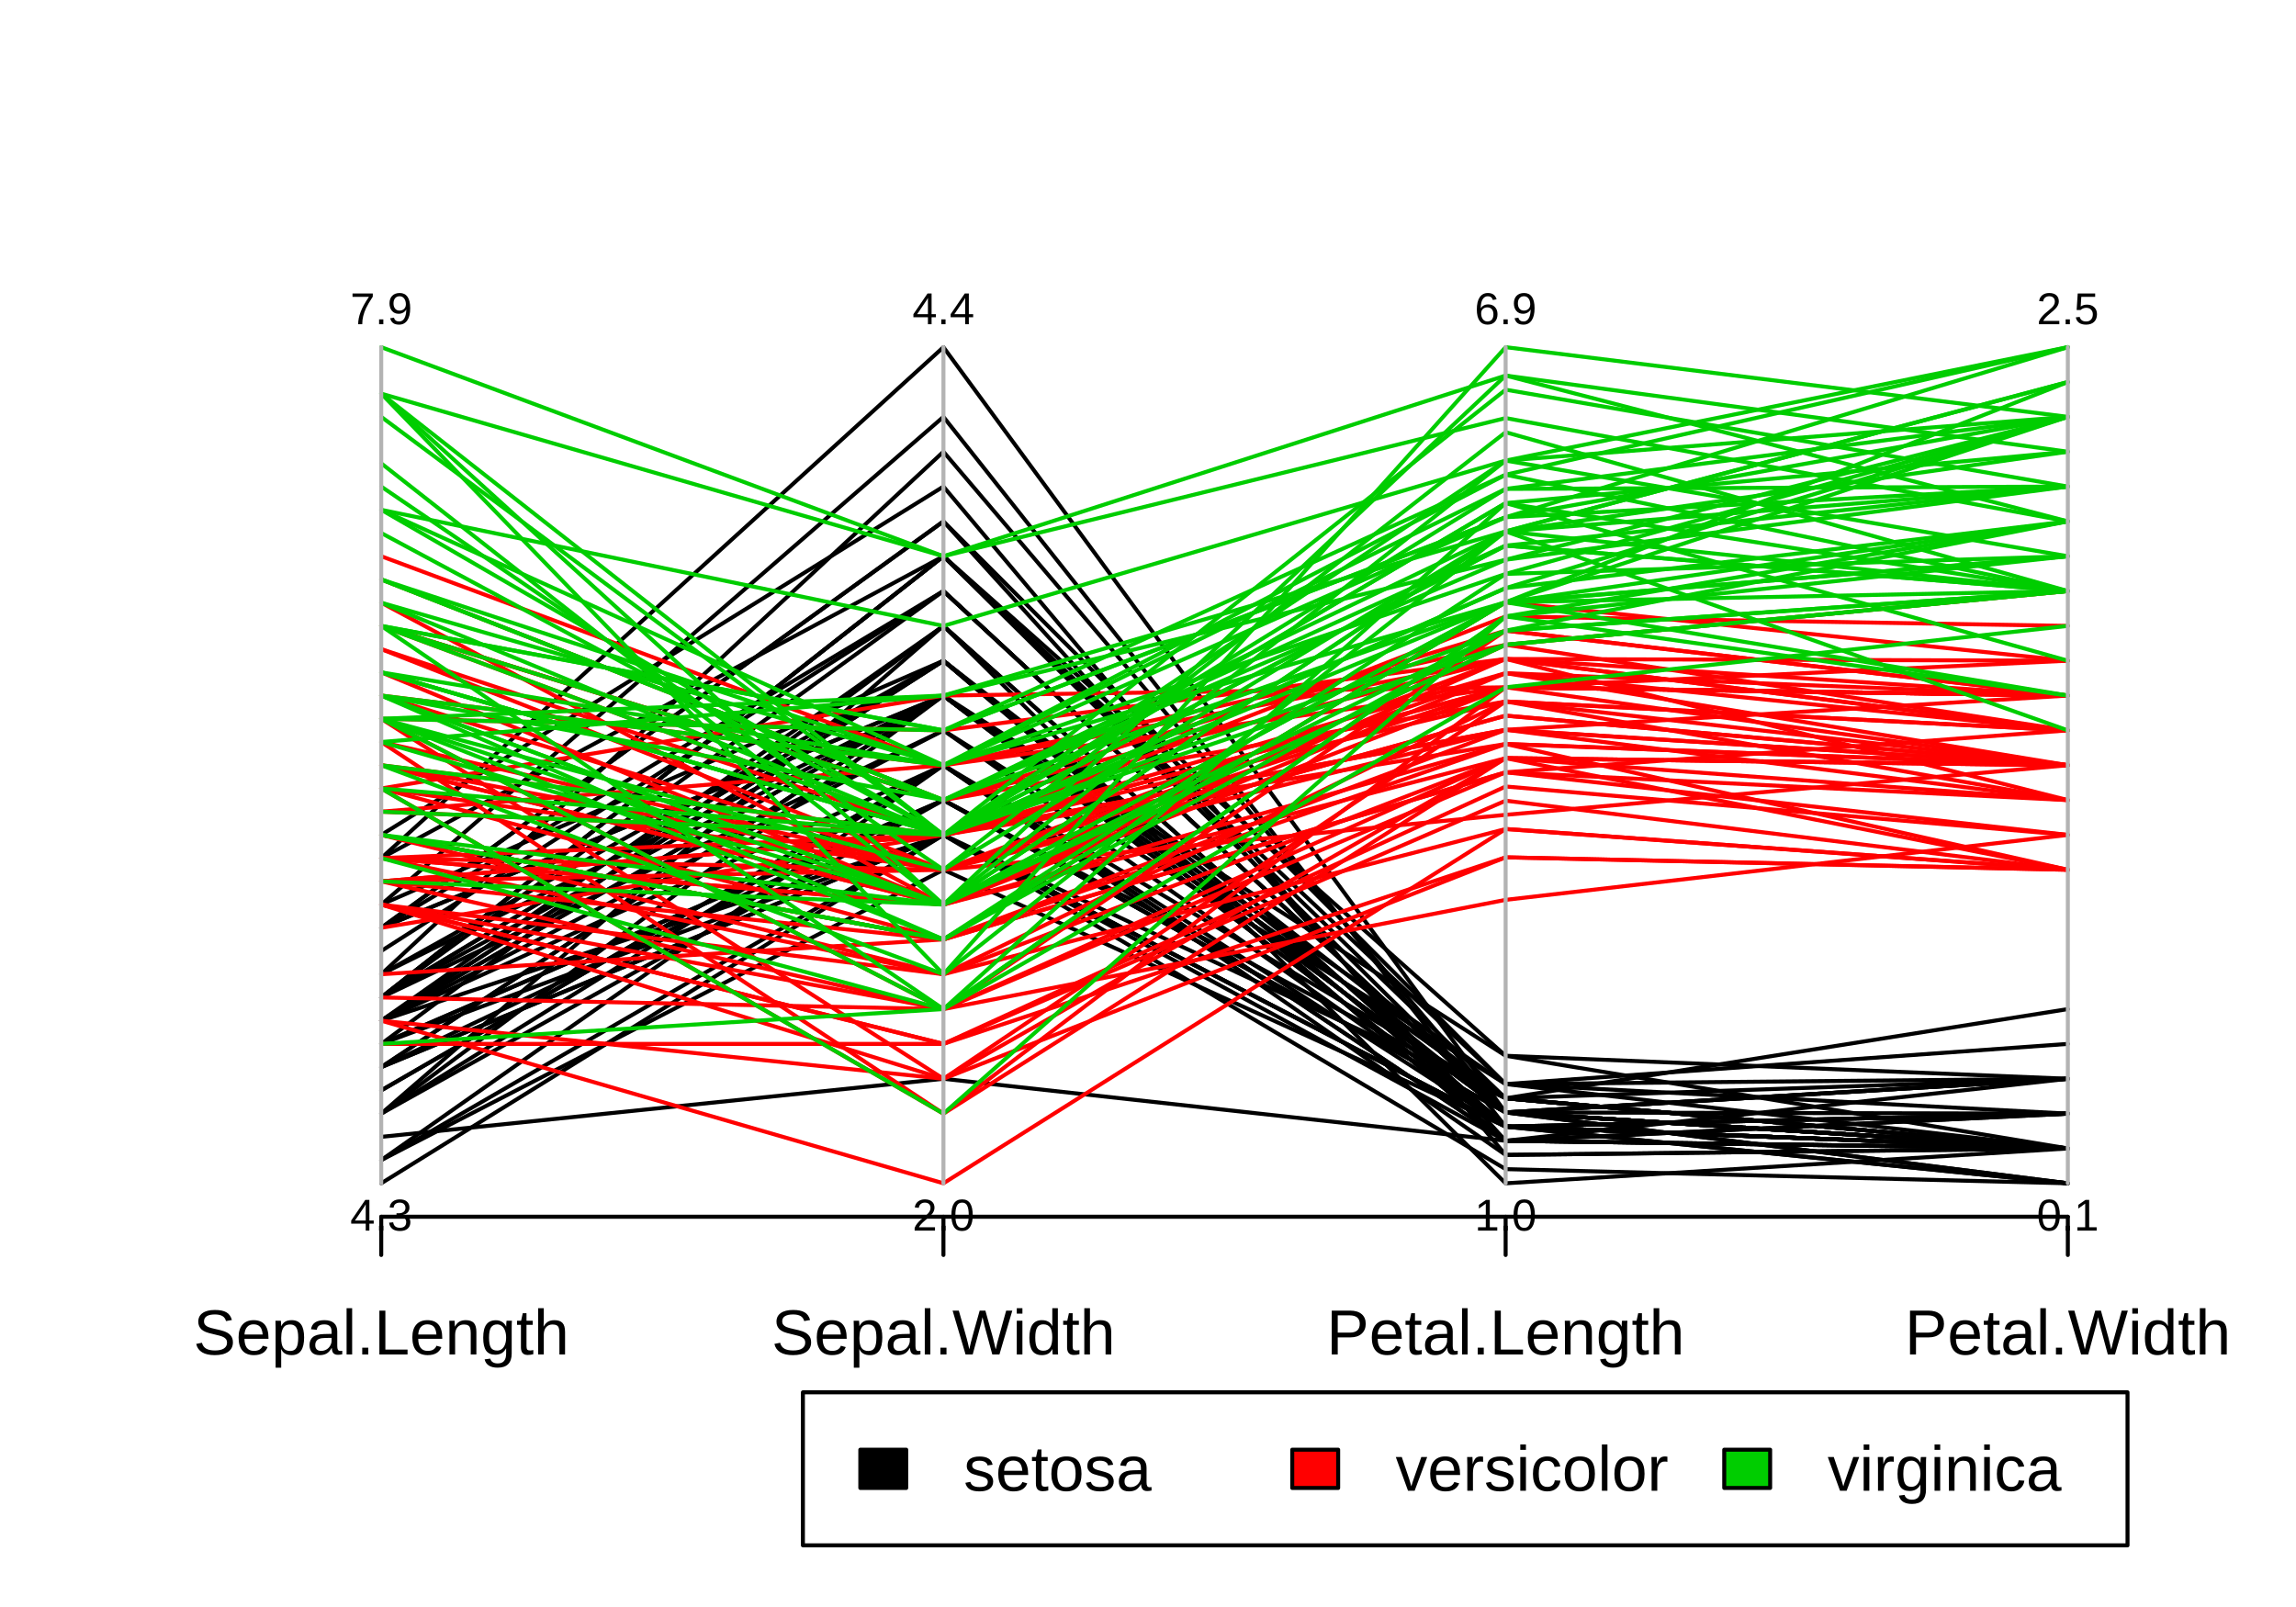
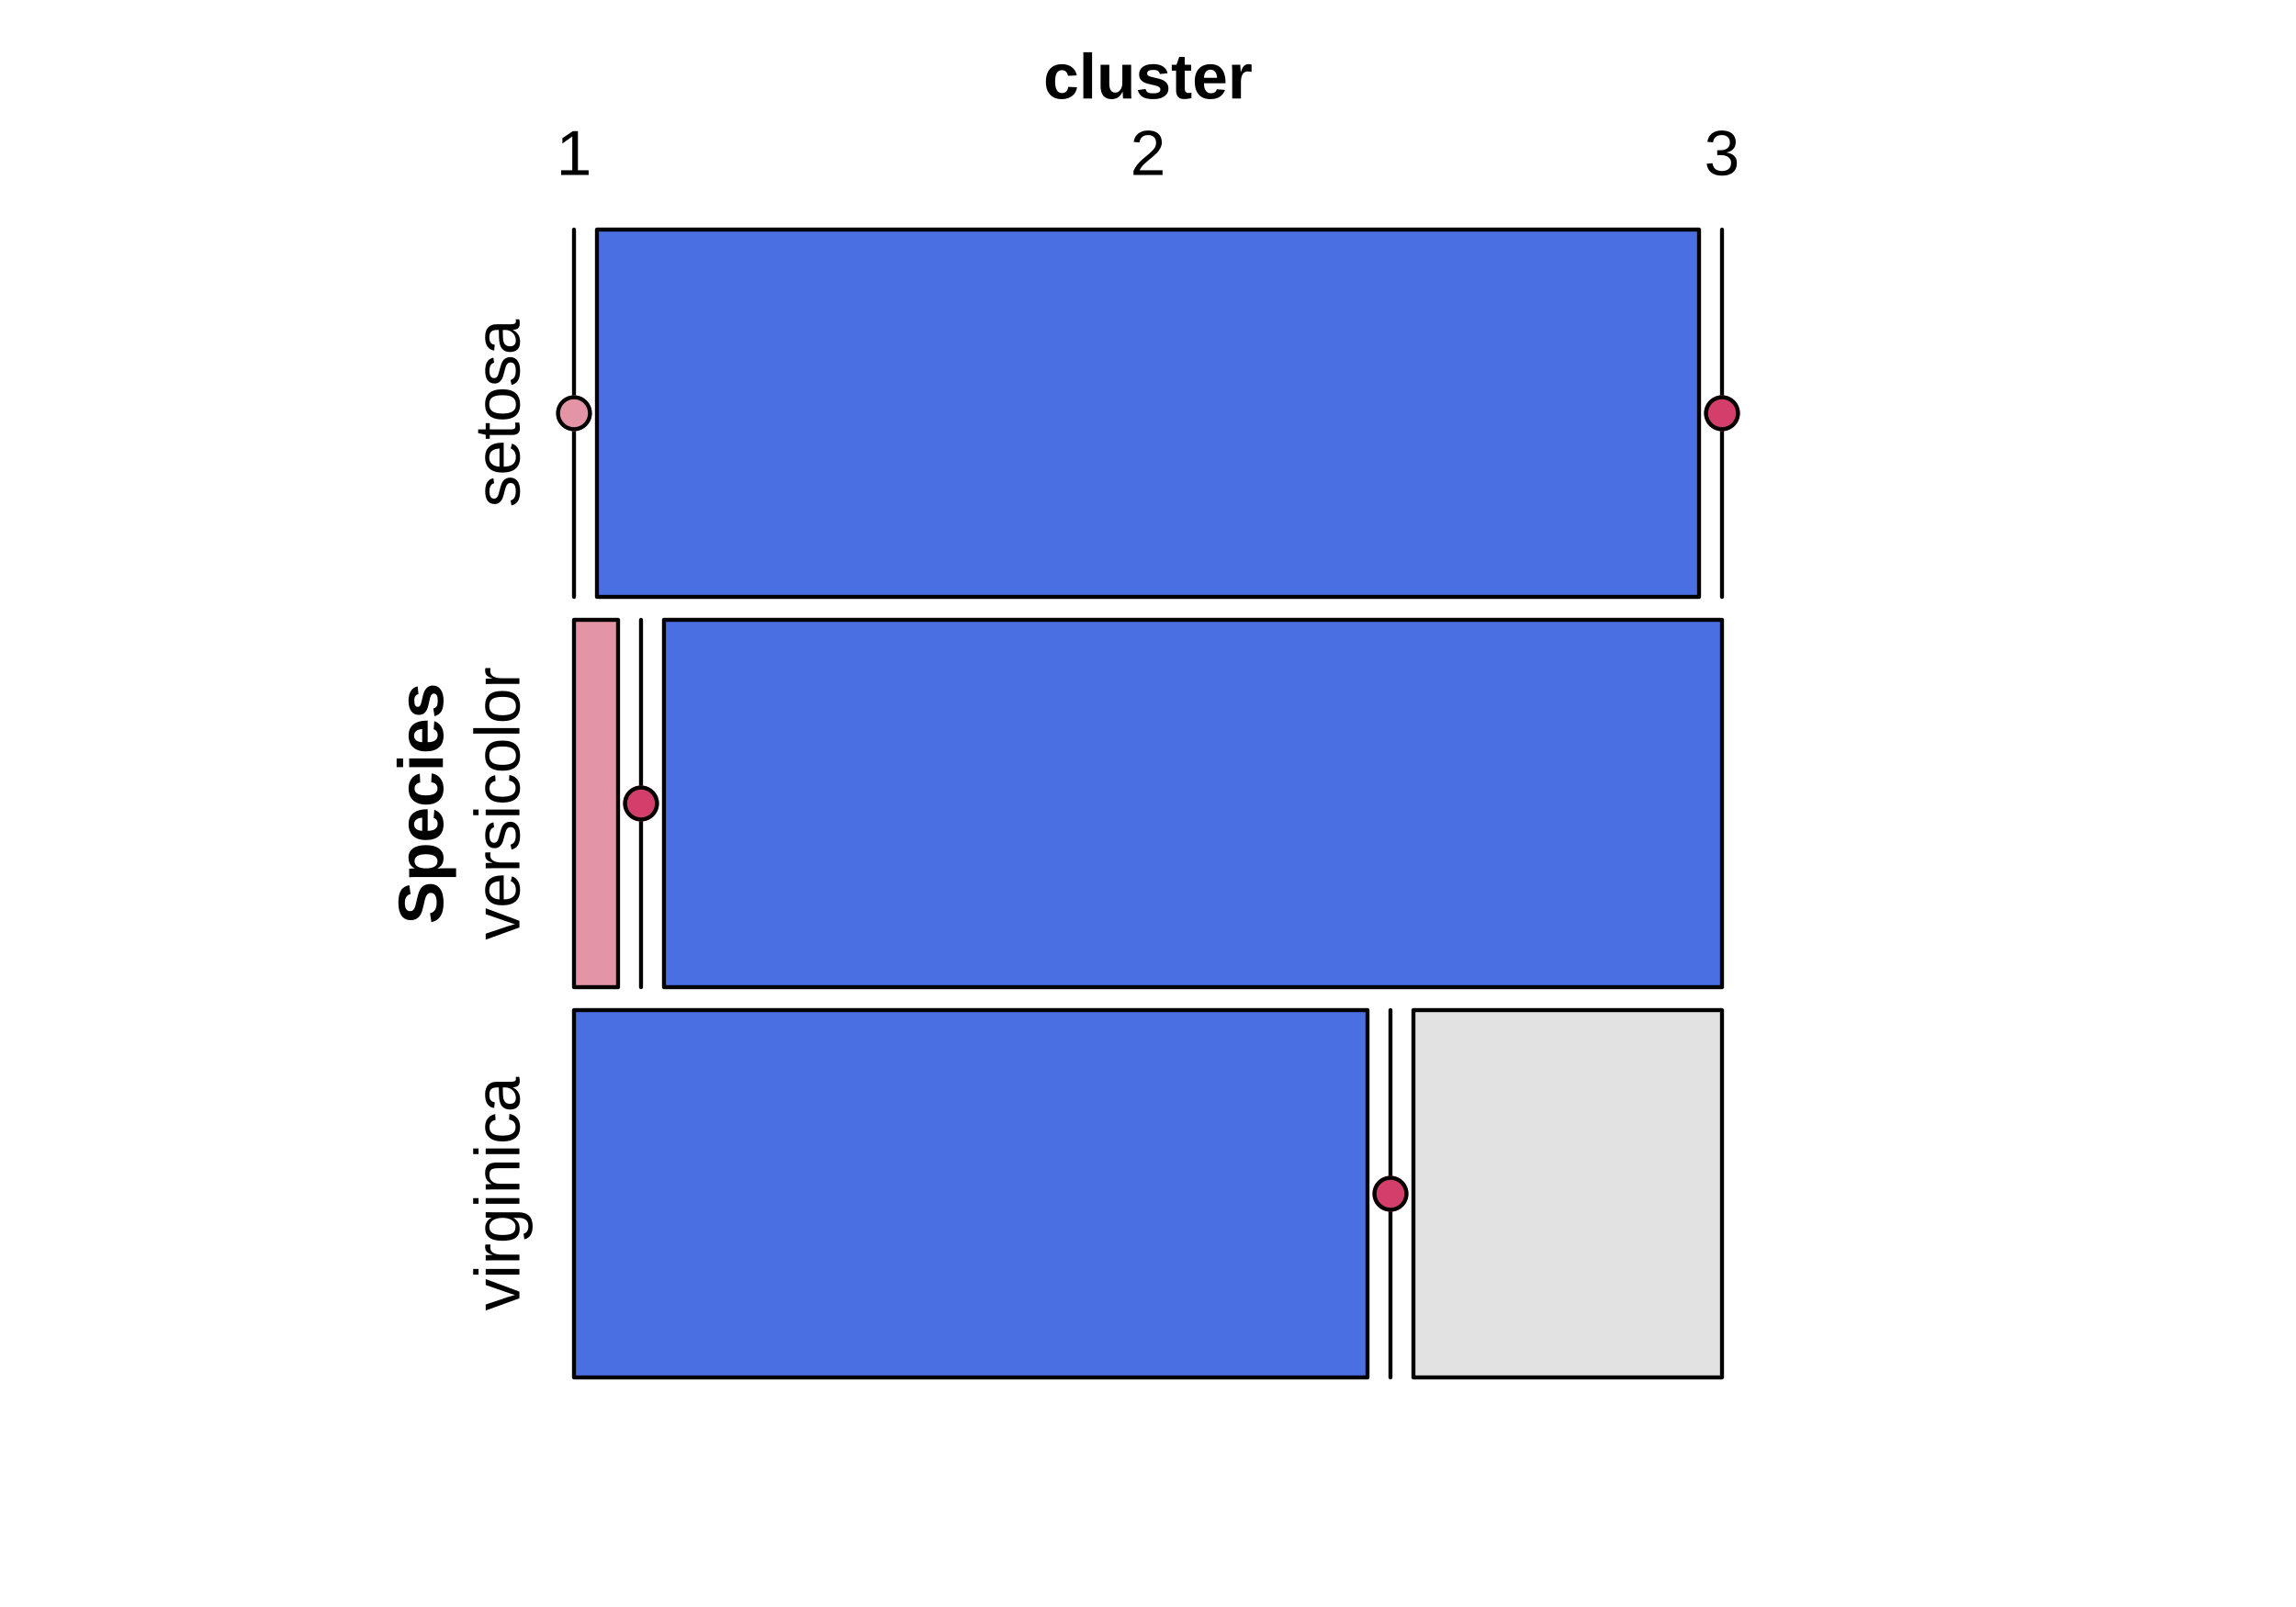
<svg xmlns="http://www.w3.org/2000/svg" viewBox="0 0 432.00 302.40">
  <defs>
    <style type="text/css">
    line, polyline, path, rect, circle {
      fill: none;
      stroke: #000000;
      stroke-linecap: round;
      stroke-linejoin: round;
      stroke-miterlimit: 10.00;
    }
  </style>
  </defs>
  <rect width="100%" height="100%" style="stroke: none; fill: #FFFFFF;" />
-   <defs>
-     <clipPath id="cpNTkuMDR8NDAxLjc2fDIyOC45Nnw1OS4wNA==">
-       <rect x="59.04" y="59.04" width="342.72" height="169.92" />
-     </clipPath>
-   </defs>
-   <polyline points="71.73,187.70 177.51,124.33 283.29,212.00 389.07,216.11 " style="stroke-width: 0.75;" clip-path="url(#cpNTkuMDR8NDAxLjc2fDIyOC45Nnw1OS4wNA==)" />
-   <defs>
-     <clipPath id="cpMHw0MzJ8MzAyLjR8MA==">
-       <rect x="0.00" y="0.00" width="432.00" height="302.40" />
-     </clipPath>
-   </defs>
-   <defs>
-     <clipPath id="cpNTkuMDR8NDAxLjc2fDIyOC45Nnw1OS4wNA==">
-       <rect x="59.04" y="59.04" width="342.72" height="169.92" />
-     </clipPath>
-   </defs>
-   <polyline points="71.73,196.44 177.51,157.11 283.29,212.00 389.07,216.11 " style="stroke-width: 0.75;" clip-path="url(#cpNTkuMDR8NDAxLjc2fDIyOC45Nnw1OS4wNA==)" />
-   <polyline points="71.73,205.19 177.51,144.00 283.29,214.67 389.07,216.11 " style="stroke-width: 0.75;" clip-path="url(#cpNTkuMDR8NDAxLjc2fDIyOC45Nnw1OS4wNA==)" />
-   <polyline points="71.73,209.56 177.51,150.56 283.29,209.33 389.07,216.11 " style="stroke-width: 0.75;" clip-path="url(#cpNTkuMDR8NDAxLjc2fDIyOC45Nnw1OS4wNA==)" />
-   <polyline points="71.73,192.07 177.51,117.78 283.29,212.00 389.07,216.11 " style="stroke-width: 0.75;" clip-path="url(#cpNTkuMDR8NDAxLjc2fDIyOC45Nnw1OS4wNA==)" />
-   <polyline points="71.73,174.59 177.51,98.11 283.29,204.00 389.07,203.00 " style="stroke-width: 0.75;" clip-path="url(#cpNTkuMDR8NDAxLjc2fDIyOC45Nnw1OS4wNA==)" />
-   <polyline points="71.73,209.56 177.51,130.89 283.29,212.00 389.07,209.56 " style="stroke-width: 0.75;" clip-path="url(#cpNTkuMDR8NDAxLjc2fDIyOC45Nnw1OS4wNA==)" />
-   <polyline points="71.73,192.07 177.51,130.89 283.29,209.33 389.07,216.11 " style="stroke-width: 0.75;" clip-path="url(#cpNTkuMDR8NDAxLjc2fDIyOC45Nnw1OS4wNA==)" />
-   <polyline points="71.73,218.30 177.51,163.67 283.29,212.00 389.07,216.11 " style="stroke-width: 0.75;" clip-path="url(#cpNTkuMDR8NDAxLjc2fDIyOC45Nnw1OS4wNA==)" />
-   <polyline points="71.73,196.44 177.51,150.56 283.29,209.33 389.07,222.67 " style="stroke-width: 0.75;" clip-path="url(#cpNTkuMDR8NDAxLjc2fDIyOC45Nnw1OS4wNA==)" />
-   <polyline points="71.73,174.59 177.51,111.22 283.29,209.33 389.07,216.11 " style="stroke-width: 0.75;" clip-path="url(#cpNTkuMDR8NDAxLjc2fDIyOC45Nnw1OS4wNA==)" />
-   <polyline points="71.73,200.81 177.51,130.89 283.29,206.67 389.07,216.11 " style="stroke-width: 0.75;" clip-path="url(#cpNTkuMDR8NDAxLjc2fDIyOC45Nnw1OS4wNA==)" />
-   <polyline points="71.73,200.81 177.51,157.11 283.29,212.00 389.07,222.67 " style="stroke-width: 0.75;" clip-path="url(#cpNTkuMDR8NDAxLjc2fDIyOC45Nnw1OS4wNA==)" />
-   <polyline points="71.73,222.67 177.51,157.11 283.29,220.00 389.07,222.67 " style="stroke-width: 0.75;" clip-path="url(#cpNTkuMDR8NDAxLjc2fDIyOC45Nnw1OS4wNA==)" />
-   <polyline points="71.73,157.11 177.51,91.56 283.29,217.33 389.07,216.11 " style="stroke-width: 0.75;" clip-path="url(#cpNTkuMDR8NDAxLjc2fDIyOC45Nnw1OS4wNA==)" />
-   <polyline points="71.73,161.48 177.51,65.33 283.29,209.33 389.07,203.00 " style="stroke-width: 0.75;" clip-path="url(#cpNTkuMDR8NDAxLjc2fDIyOC45Nnw1OS4wNA==)" />
-   <polyline points="71.73,174.59 177.51,98.11 283.29,214.67 389.07,203.00 " style="stroke-width: 0.75;" clip-path="url(#cpNTkuMDR8NDAxLjc2fDIyOC45Nnw1OS4wNA==)" />
-   <polyline points="71.73,187.70 177.51,124.33 283.29,212.00 389.07,209.56 " style="stroke-width: 0.75;" clip-path="url(#cpNTkuMDR8NDAxLjc2fDIyOC45Nnw1OS4wNA==)" />
-   <polyline points="71.73,161.48 177.51,104.67 283.29,204.00 389.07,209.56 " style="stroke-width: 0.75;" clip-path="url(#cpNTkuMDR8NDAxLjc2fDIyOC45Nnw1OS4wNA==)" />
-   <polyline points="71.73,187.70 177.51,104.67 283.29,209.33 389.07,209.56 " style="stroke-width: 0.75;" clip-path="url(#cpNTkuMDR8NDAxLjc2fDIyOC45Nnw1OS4wNA==)" />
-   <polyline points="71.73,174.59 177.51,130.89 283.29,204.00 389.07,216.11 " style="stroke-width: 0.75;" clip-path="url(#cpNTkuMDR8NDAxLjc2fDIyOC45Nnw1OS4wNA==)" />
-   <polyline points="71.73,187.70 177.51,111.22 283.29,209.33 389.07,203.00 " style="stroke-width: 0.75;" clip-path="url(#cpNTkuMDR8NDAxLjc2fDIyOC45Nnw1OS4wNA==)" />
-   <polyline points="71.73,209.56 177.51,117.78 283.29,222.67 389.07,216.11 " style="stroke-width: 0.75;" clip-path="url(#cpNTkuMDR8NDAxLjc2fDIyOC45Nnw1OS4wNA==)" />
-   <polyline points="71.73,187.70 177.51,137.44 283.29,204.00 389.07,196.44 " style="stroke-width: 0.75;" clip-path="url(#cpNTkuMDR8NDAxLjc2fDIyOC45Nnw1OS4wNA==)" />
-   <polyline points="71.73,200.81 177.51,130.89 283.29,198.67 389.07,216.11 " style="stroke-width: 0.75;" clip-path="url(#cpNTkuMDR8NDAxLjc2fDIyOC45Nnw1OS4wNA==)" />
-   <polyline points="71.73,192.07 177.51,157.11 283.29,206.67 389.07,216.11 " style="stroke-width: 0.75;" clip-path="url(#cpNTkuMDR8NDAxLjc2fDIyOC45Nnw1OS4wNA==)" />
-   <polyline points="71.73,192.07 177.51,130.89 283.29,206.67 389.07,203.00 " style="stroke-width: 0.75;" clip-path="url(#cpNTkuMDR8NDAxLjc2fDIyOC45Nnw1OS4wNA==)" />
-   <polyline points="71.73,183.33 177.51,124.33 283.29,209.33 389.07,216.11 " style="stroke-width: 0.75;" clip-path="url(#cpNTkuMDR8NDAxLjc2fDIyOC45Nnw1OS4wNA==)" />
-   <polyline points="71.73,183.33 177.51,130.89 283.29,212.00 389.07,216.11 " style="stroke-width: 0.75;" clip-path="url(#cpNTkuMDR8NDAxLjc2fDIyOC45Nnw1OS4wNA==)" />
-   <polyline points="71.73,205.19 177.51,144.00 283.29,206.67 389.07,216.11 " style="stroke-width: 0.75;" clip-path="url(#cpNTkuMDR8NDAxLjc2fDIyOC45Nnw1OS4wNA==)" />
-   <polyline points="71.73,200.81 177.51,150.56 283.29,206.67 389.07,216.11 " style="stroke-width: 0.75;" clip-path="url(#cpNTkuMDR8NDAxLjc2fDIyOC45Nnw1OS4wNA==)" />
-   <polyline points="71.73,174.59 177.51,130.89 283.29,209.33 389.07,203.00 " style="stroke-width: 0.75;" clip-path="url(#cpNTkuMDR8NDAxLjc2fDIyOC45Nnw1OS4wNA==)" />
-   <polyline points="71.73,183.33 177.51,85.00 283.29,209.33 389.07,222.67 " style="stroke-width: 0.75;" clip-path="url(#cpNTkuMDR8NDAxLjc2fDIyOC45Nnw1OS4wNA==)" />
-   <polyline points="71.73,170.22 177.51,78.44 283.29,212.00 389.07,216.11 " style="stroke-width: 0.75;" clip-path="url(#cpNTkuMDR8NDAxLjc2fDIyOC45Nnw1OS4wNA==)" />
-   <polyline points="71.73,196.44 177.51,150.56 283.29,209.33 389.07,216.11 " style="stroke-width: 0.75;" clip-path="url(#cpNTkuMDR8NDAxLjc2fDIyOC45Nnw1OS4wNA==)" />
-   <polyline points="71.73,192.07 177.51,144.00 283.29,217.33 389.07,216.11 " style="stroke-width: 0.75;" clip-path="url(#cpNTkuMDR8NDAxLjc2fDIyOC45Nnw1OS4wNA==)" />
-   <polyline points="71.73,170.22 177.51,124.33 283.29,214.67 389.07,216.11 " style="stroke-width: 0.75;" clip-path="url(#cpNTkuMDR8NDAxLjc2fDIyOC45Nnw1OS4wNA==)" />
-   <polyline points="71.73,196.44 177.51,117.78 283.29,212.00 389.07,222.67 " style="stroke-width: 0.75;" clip-path="url(#cpNTkuMDR8NDAxLjc2fDIyOC45Nnw1OS4wNA==)" />
-   <polyline points="71.73,218.30 177.51,157.11 283.29,214.67 389.07,216.11 " style="stroke-width: 0.75;" clip-path="url(#cpNTkuMDR8NDAxLjc2fDIyOC45Nnw1OS4wNA==)" />
-   <polyline points="71.73,187.70 177.51,130.89 283.29,209.33 389.07,216.11 " style="stroke-width: 0.75;" clip-path="url(#cpNTkuMDR8NDAxLjc2fDIyOC45Nnw1OS4wNA==)" />
-   <polyline points="71.73,192.07 177.51,124.33 283.29,214.67 389.07,209.56 " style="stroke-width: 0.75;" clip-path="url(#cpNTkuMDR8NDAxLjc2fDIyOC45Nnw1OS4wNA==)" />
-   <polyline points="71.73,213.93 177.51,203.00 283.29,214.67 389.07,209.56 " style="stroke-width: 0.75;" clip-path="url(#cpNTkuMDR8NDAxLjc2fDIyOC45Nnw1OS4wNA==)" />
-   <polyline points="71.73,218.30 177.51,144.00 283.29,214.67 389.07,216.11 " style="stroke-width: 0.75;" clip-path="url(#cpNTkuMDR8NDAxLjc2fDIyOC45Nnw1OS4wNA==)" />
-   <polyline points="71.73,192.07 177.51,124.33 283.29,206.67 389.07,189.89 " style="stroke-width: 0.75;" clip-path="url(#cpNTkuMDR8NDAxLjc2fDIyOC45Nnw1OS4wNA==)" />
-   <polyline points="71.73,187.70 177.51,104.67 283.29,198.67 389.07,203.00 " style="stroke-width: 0.75;" clip-path="url(#cpNTkuMDR8NDAxLjc2fDIyOC45Nnw1OS4wNA==)" />
-   <polyline points="71.73,200.81 177.51,157.11 283.29,212.00 389.07,209.56 " style="stroke-width: 0.75;" clip-path="url(#cpNTkuMDR8NDAxLjc2fDIyOC45Nnw1OS4wNA==)" />
-   <polyline points="71.73,187.70 177.51,104.67 283.29,206.67 389.07,216.11 " style="stroke-width: 0.75;" clip-path="url(#cpNTkuMDR8NDAxLjc2fDIyOC45Nnw1OS4wNA==)" />
-   <polyline points="71.73,209.56 177.51,144.00 283.29,212.00 389.07,216.11 " style="stroke-width: 0.75;" clip-path="url(#cpNTkuMDR8NDAxLjc2fDIyOC45Nnw1OS4wNA==)" />
-   <polyline points="71.73,178.96 177.51,111.22 283.29,209.33 389.07,216.11 " style="stroke-width: 0.75;" clip-path="url(#cpNTkuMDR8NDAxLjc2fDIyOC45Nnw1OS4wNA==)" />
-   <polyline points="71.73,192.07 177.51,137.44 283.29,212.00 389.07,216.11 " style="stroke-width: 0.75;" clip-path="url(#cpNTkuMDR8NDAxLjc2fDIyOC45Nnw1OS4wNA==)" />
-   <polyline points="71.73,104.67 177.51,144.00 283.29,124.00 389.07,137.44 " style="stroke-width: 0.75; stroke: #FF0000;" clip-path="url(#cpNTkuMDR8NDAxLjc2fDIyOC45Nnw1OS4wNA==)" />
-   <polyline points="71.73,130.89 177.51,144.00 283.29,129.33 389.07,130.89 " style="stroke-width: 0.75; stroke: #FF0000;" clip-path="url(#cpNTkuMDR8NDAxLjc2fDIyOC45Nnw1OS4wNA==)" />
-   <polyline points="71.73,109.04 177.51,150.56 283.29,118.67 389.07,130.89 " style="stroke-width: 0.75; stroke: #FF0000;" clip-path="url(#cpNTkuMDR8NDAxLjc2fDIyOC45Nnw1OS4wNA==)" />
-   <polyline points="71.73,170.22 177.51,203.00 283.29,142.67 389.07,144.00 " style="stroke-width: 0.75; stroke: #FF0000;" clip-path="url(#cpNTkuMDR8NDAxLjc2fDIyOC45Nnw1OS4wNA==)" />
-   <polyline points="71.73,126.52 177.51,170.22 283.29,126.67 389.07,130.89 " style="stroke-width: 0.75; stroke: #FF0000;" clip-path="url(#cpNTkuMDR8NDAxLjc2fDIyOC45Nnw1OS4wNA==)" />
-   <polyline points="71.73,161.48 177.51,170.22 283.29,129.33 389.07,144.00 " style="stroke-width: 0.75; stroke: #FF0000;" clip-path="url(#cpNTkuMDR8NDAxLjc2fDIyOC45Nnw1OS4wNA==)" />
-   <polyline points="71.73,135.26 177.51,137.44 283.29,124.00 389.07,124.33 " style="stroke-width: 0.75; stroke: #FF0000;" clip-path="url(#cpNTkuMDR8NDAxLjc2fDIyOC45Nnw1OS4wNA==)" />
-   <polyline points="71.73,196.44 177.51,196.44 283.29,161.33 389.07,163.67 " style="stroke-width: 0.75; stroke: #FF0000;" clip-path="url(#cpNTkuMDR8NDAxLjc2fDIyOC45Nnw1OS4wNA==)" />
-   <polyline points="71.73,122.15 177.51,163.67 283.29,126.67 389.07,144.00 " style="stroke-width: 0.75; stroke: #FF0000;" clip-path="url(#cpNTkuMDR8NDAxLjc2fDIyOC45Nnw1OS4wNA==)" />
-   <polyline points="71.73,183.33 177.51,176.78 283.29,145.33 389.07,137.44 " style="stroke-width: 0.75; stroke: #FF0000;" clip-path="url(#cpNTkuMDR8NDAxLjc2fDIyOC45Nnw1OS4wNA==)" />
-   <polyline points="71.73,192.07 177.51,222.67 283.29,156.00 389.07,163.67 " style="stroke-width: 0.75; stroke: #FF0000;" clip-path="url(#cpNTkuMDR8NDAxLjc2fDIyOC45Nnw1OS4wNA==)" />
-   <polyline points="71.73,152.74 177.51,157.11 283.29,137.33 389.07,130.89 " style="stroke-width: 0.75; stroke: #FF0000;" clip-path="url(#cpNTkuMDR8NDAxLjc2fDIyOC45Nnw1OS4wNA==)" />
-   <polyline points="71.73,148.37 177.51,209.56 283.29,142.67 389.07,163.67 " style="stroke-width: 0.75; stroke: #FF0000;" clip-path="url(#cpNTkuMDR8NDAxLjc2fDIyOC45Nnw1OS4wNA==)" />
-   <polyline points="71.73,144.00 177.51,163.67 283.29,124.00 389.07,137.44 " style="stroke-width: 0.75; stroke: #FF0000;" clip-path="url(#cpNTkuMDR8NDAxLjc2fDIyOC45Nnw1OS4wNA==)" />
-   <polyline points="71.73,165.85 177.51,163.67 283.29,153.33 389.07,144.00 " style="stroke-width: 0.75; stroke: #FF0000;" clip-path="url(#cpNTkuMDR8NDAxLjc2fDIyOC45Nnw1OS4wNA==)" />
-   <polyline points="71.73,117.78 177.51,150.56 283.29,132.00 389.07,137.44 " style="stroke-width: 0.75; stroke: #FF0000;" clip-path="url(#cpNTkuMDR8NDAxLjc2fDIyOC45Nnw1OS4wNA==)" />
-   <polyline points="71.73,165.85 177.51,157.11 283.29,129.33 389.07,130.89 " style="stroke-width: 0.75; stroke: #FF0000;" clip-path="url(#cpNTkuMDR8NDAxLjc2fDIyOC45Nnw1OS4wNA==)" />
-   <polyline points="71.73,157.11 177.51,176.78 283.29,140.00 389.07,163.67 " style="stroke-width: 0.75; stroke: #FF0000;" clip-path="url(#cpNTkuMDR8NDAxLjc2fDIyOC45Nnw1OS4wNA==)" />
-   <polyline points="71.73,139.63 177.51,209.56 283.29,129.33 389.07,130.89 " style="stroke-width: 0.75; stroke: #FF0000;" clip-path="url(#cpNTkuMDR8NDAxLjc2fDIyOC45Nnw1OS4wNA==)" />
-   <polyline points="71.73,165.85 177.51,189.89 283.29,145.33 389.07,157.11 " style="stroke-width: 0.75; stroke: #FF0000;" clip-path="url(#cpNTkuMDR8NDAxLjc2fDIyOC45Nnw1OS4wNA==)" />
-   <polyline points="71.73,152.74 177.51,144.00 283.29,121.33 389.07,111.22 " style="stroke-width: 0.75; stroke: #FF0000;" clip-path="url(#cpNTkuMDR8NDAxLjc2fDIyOC45Nnw1OS4wNA==)" />
-   <polyline points="71.73,144.00 177.51,170.22 283.29,142.67 389.07,144.00 " style="stroke-width: 0.75; stroke: #FF0000;" clip-path="url(#cpNTkuMDR8NDAxLjc2fDIyOC45Nnw1OS4wNA==)" />
-   <polyline points="71.73,135.26 177.51,189.89 283.29,118.67 389.07,130.89 " style="stroke-width: 0.75; stroke: #FF0000;" clip-path="url(#cpNTkuMDR8NDAxLjc2fDIyOC45Nnw1OS4wNA==)" />
-   <polyline points="71.73,144.00 177.51,170.22 283.29,124.00 389.07,150.56 " style="stroke-width: 0.75; stroke: #FF0000;" clip-path="url(#cpNTkuMDR8NDAxLjc2fDIyOC45Nnw1OS4wNA==)" />
-   <polyline points="71.73,130.89 177.51,163.67 283.29,134.67 389.07,144.00 " style="stroke-width: 0.75; stroke: #FF0000;" clip-path="url(#cpNTkuMDR8NDAxLjc2fDIyOC45Nnw1OS4wNA==)" />
-   <polyline points="71.73,122.15 177.51,157.11 283.29,132.00 389.07,137.44 " style="stroke-width: 0.75; stroke: #FF0000;" clip-path="url(#cpNTkuMDR8NDAxLjc2fDIyOC45Nnw1OS4wNA==)" />
-   <polyline points="71.73,113.41 177.51,170.22 283.29,121.33 389.07,137.44 " style="stroke-width: 0.75; stroke: #FF0000;" clip-path="url(#cpNTkuMDR8NDAxLjc2fDIyOC45Nnw1OS4wNA==)" />
-   <polyline points="71.73,117.78 177.51,157.11 283.29,116.00 389.07,117.78 " style="stroke-width: 0.75; stroke: #FF0000;" clip-path="url(#cpNTkuMDR8NDAxLjc2fDIyOC45Nnw1OS4wNA==)" />
-   <polyline points="71.73,148.37 177.51,163.67 283.29,129.33 389.07,130.89 " style="stroke-width: 0.75; stroke: #FF0000;" clip-path="url(#cpNTkuMDR8NDAxLjc2fDIyOC45Nnw1OS4wNA==)" />
-   <polyline points="71.73,161.48 177.51,183.33 283.29,156.00 389.07,163.67 " style="stroke-width: 0.75; stroke: #FF0000;" clip-path="url(#cpNTkuMDR8NDAxLjc2fDIyOC45Nnw1OS4wNA==)" />
-   <polyline points="71.73,170.22 177.51,196.44 283.29,148.00 389.07,157.11 " style="stroke-width: 0.75; stroke: #FF0000;" clip-path="url(#cpNTkuMDR8NDAxLjc2fDIyOC45Nnw1OS4wNA==)" />
-   <polyline points="71.73,170.22 177.51,196.44 283.29,150.67 389.07,163.67 " style="stroke-width: 0.75; stroke: #FF0000;" clip-path="url(#cpNTkuMDR8NDAxLjc2fDIyOC45Nnw1OS4wNA==)" />
-   <polyline points="71.73,157.11 177.51,176.78 283.29,145.33 389.07,150.56 " style="stroke-width: 0.75; stroke: #FF0000;" clip-path="url(#cpNTkuMDR8NDAxLjc2fDIyOC45Nnw1OS4wNA==)" />
-   <polyline points="71.73,148.37 177.51,176.78 283.29,113.33 389.07,124.33 " style="stroke-width: 0.75; stroke: #FF0000;" clip-path="url(#cpNTkuMDR8NDAxLjc2fDIyOC45Nnw1OS4wNA==)" />
-   <polyline points="71.73,174.59 177.51,157.11 283.29,129.33 389.07,130.89 " style="stroke-width: 0.75; stroke: #FF0000;" clip-path="url(#cpNTkuMDR8NDAxLjc2fDIyOC45Nnw1OS4wNA==)" />
-   <polyline points="71.73,148.37 177.51,130.89 283.29,129.33 389.07,124.33 " style="stroke-width: 0.75; stroke: #FF0000;" clip-path="url(#cpNTkuMDR8NDAxLjc2fDIyOC45Nnw1OS4wNA==)" />
-   <polyline points="71.73,117.78 177.51,150.56 283.29,124.00 389.07,130.89 " style="stroke-width: 0.75; stroke: #FF0000;" clip-path="url(#cpNTkuMDR8NDAxLjc2fDIyOC45Nnw1OS4wNA==)" />
-   <polyline points="71.73,135.26 177.51,203.00 283.29,132.00 389.07,144.00 " style="stroke-width: 0.75; stroke: #FF0000;" clip-path="url(#cpNTkuMDR8NDAxLjc2fDIyOC45Nnw1OS4wNA==)" />
-   <polyline points="71.73,165.85 177.51,157.11 283.29,140.00 389.07,144.00 " style="stroke-width: 0.75; stroke: #FF0000;" clip-path="url(#cpNTkuMDR8NDAxLjc2fDIyOC45Nnw1OS4wNA==)" />
-   <polyline points="71.73,170.22 177.51,189.89 283.29,142.67 389.07,144.00 " style="stroke-width: 0.75; stroke: #FF0000;" clip-path="url(#cpNTkuMDR8NDAxLjc2fDIyOC45Nnw1OS4wNA==)" />
-   <polyline points="71.73,170.22 177.51,183.33 283.29,132.00 389.07,150.56 " style="stroke-width: 0.75; stroke: #FF0000;" clip-path="url(#cpNTkuMDR8NDAxLjc2fDIyOC45Nnw1OS4wNA==)" />
-   <polyline points="71.73,144.00 177.51,157.11 283.29,126.67 389.07,137.44 " style="stroke-width: 0.75; stroke: #FF0000;" clip-path="url(#cpNTkuMDR8NDAxLjc2fDIyOC45Nnw1OS4wNA==)" />
-   <polyline points="71.73,157.11 177.51,183.33 283.29,142.67 389.07,150.56 " style="stroke-width: 0.75; stroke: #FF0000;" clip-path="url(#cpNTkuMDR8NDAxLjc2fDIyOC45Nnw1OS4wNA==)" />
-   <polyline points="71.73,192.07 177.51,203.00 283.29,161.33 389.07,163.67 " style="stroke-width: 0.75; stroke: #FF0000;" clip-path="url(#cpNTkuMDR8NDAxLjc2fDIyOC45Nnw1OS4wNA==)" />
-   <polyline points="71.73,165.85 177.51,176.78 283.29,137.33 389.07,144.00 " style="stroke-width: 0.75; stroke: #FF0000;" clip-path="url(#cpNTkuMDR8NDAxLjc2fDIyOC45Nnw1OS4wNA==)" />
-   <polyline points="71.73,161.48 177.51,157.11 283.29,137.33 389.07,150.56 " style="stroke-width: 0.75; stroke: #FF0000;" clip-path="url(#cpNTkuMDR8NDAxLjc2fDIyOC45Nnw1OS4wNA==)" />
-   <polyline points="71.73,161.48 177.51,163.67 283.29,137.33 389.07,144.00 " style="stroke-width: 0.75; stroke: #FF0000;" clip-path="url(#cpNTkuMDR8NDAxLjc2fDIyOC45Nnw1OS4wNA==)" />
-   <polyline points="71.73,139.63 177.51,163.67 283.29,134.67 389.07,144.00 " style="stroke-width: 0.75; stroke: #FF0000;" clip-path="url(#cpNTkuMDR8NDAxLjc2fDIyOC45Nnw1OS4wNA==)" />
-   <polyline points="71.73,187.70 177.51,189.89 283.29,169.33 389.07,157.11 " style="stroke-width: 0.75; stroke: #FF0000;" clip-path="url(#cpNTkuMDR8NDAxLjc2fDIyOC45Nnw1OS4wNA==)" />
-   <polyline points="71.73,161.48 177.51,170.22 283.29,140.00 389.07,144.00 " style="stroke-width: 0.75; stroke: #FF0000;" clip-path="url(#cpNTkuMDR8NDAxLjc2fDIyOC45Nnw1OS4wNA==)" />
-   <polyline points="71.73,135.26 177.51,137.44 283.29,89.33 389.07,65.33 " style="stroke-width: 0.75; stroke: #00CD00;" clip-path="url(#cpNTkuMDR8NDAxLjc2fDIyOC45Nnw1OS4wNA==)" />
-   <polyline points="71.73,157.11 177.51,176.78 283.29,113.33 389.07,104.67 " style="stroke-width: 0.75; stroke: #00CD00;" clip-path="url(#cpNTkuMDR8NDAxLjc2fDIyOC45Nnw1OS4wNA==)" />
-   <polyline points="71.73,100.30 177.51,157.11 283.29,92.00 389.07,91.56 " style="stroke-width: 0.75; stroke: #00CD00;" clip-path="url(#cpNTkuMDR8NDAxLjc2fDIyOC45Nnw1OS4wNA==)" />
-   <polyline points="71.73,135.26 177.51,163.67 283.29,100.00 389.07,111.22 " style="stroke-width: 0.75; stroke: #00CD00;" clip-path="url(#cpNTkuMDR8NDAxLjc2fDIyOC45Nnw1OS4wNA==)" />
-   <polyline points="71.73,126.52 177.51,157.11 283.29,94.67 389.07,85.00 " style="stroke-width: 0.75; stroke: #00CD00;" clip-path="url(#cpNTkuMDR8NDAxLjc2fDIyOC45Nnw1OS4wNA==)" />
-   <polyline points="71.73,78.44 177.51,157.11 283.29,73.33 389.07,91.56 " style="stroke-width: 0.75; stroke: #00CD00;" clip-path="url(#cpNTkuMDR8NDAxLjc2fDIyOC45Nnw1OS4wNA==)" />
-   <polyline points="71.73,196.44 177.51,189.89 283.29,129.33 389.07,117.78 " style="stroke-width: 0.75; stroke: #00CD00;" clip-path="url(#cpNTkuMDR8NDAxLjc2fDIyOC45Nnw1OS4wNA==)" />
-   <polyline points="71.73,91.56 177.51,163.67 283.29,81.33 389.07,111.22 " style="stroke-width: 0.75; stroke: #00CD00;" clip-path="url(#cpNTkuMDR8NDAxLjc2fDIyOC45Nnw1OS4wNA==)" />
-   <polyline points="71.73,117.78 177.51,189.89 283.29,94.67 389.07,111.22 " style="stroke-width: 0.75; stroke: #00CD00;" clip-path="url(#cpNTkuMDR8NDAxLjc2fDIyOC45Nnw1OS4wNA==)" />
-   <polyline points="71.73,95.93 177.51,117.78 283.29,86.67 389.07,65.33 " style="stroke-width: 0.75; stroke: #00CD00;" clip-path="url(#cpNTkuMDR8NDAxLjc2fDIyOC45Nnw1OS4wNA==)" />
-   <polyline points="71.73,126.52 177.51,144.00 283.29,113.33 389.07,98.11 " style="stroke-width: 0.75; stroke: #00CD00;" clip-path="url(#cpNTkuMDR8NDAxLjc2fDIyOC45Nnw1OS4wNA==)" />
-   <polyline points="71.73,130.89 177.51,176.78 283.29,108.00 389.07,104.67 " style="stroke-width: 0.75; stroke: #00CD00;" clip-path="url(#cpNTkuMDR8NDAxLjc2fDIyOC45Nnw1OS4wNA==)" />
-   <polyline points="71.73,113.41 177.51,157.11 283.29,102.67 389.07,91.56 " style="stroke-width: 0.75; stroke: #00CD00;" clip-path="url(#cpNTkuMDR8NDAxLjc2fDIyOC45Nnw1OS4wNA==)" />
-   <polyline points="71.73,161.48 177.51,189.89 283.29,116.00 389.07,98.11 " style="stroke-width: 0.75; stroke: #00CD00;" clip-path="url(#cpNTkuMDR8NDAxLjc2fDIyOC45Nnw1OS4wNA==)" />
-   <polyline points="71.73,157.11 177.51,170.22 283.29,113.33 389.07,71.89 " style="stroke-width: 0.75; stroke: #00CD00;" clip-path="url(#cpNTkuMDR8NDAxLjc2fDIyOC45Nnw1OS4wNA==)" />
-   <polyline points="71.73,130.89 177.51,144.00 283.29,108.00 389.07,78.44 " style="stroke-width: 0.75; stroke: #00CD00;" clip-path="url(#cpNTkuMDR8NDAxLjc2fDIyOC45Nnw1OS4wNA==)" />
-   <polyline points="71.73,126.52 177.51,157.11 283.29,102.67 389.07,111.22 " style="stroke-width: 0.75; stroke: #00CD00;" clip-path="url(#cpNTkuMDR8NDAxLjc2fDIyOC45Nnw1OS4wNA==)" />
-   <polyline points="71.73,74.07 177.51,104.67 283.29,70.67 389.07,85.00 " style="stroke-width: 0.75; stroke: #00CD00;" clip-path="url(#cpNTkuMDR8NDAxLjc2fDIyOC45Nnw1OS4wNA==)" />
-   <polyline points="71.73,74.07 177.51,183.33 283.29,65.33 389.07,78.44 " style="stroke-width: 0.75; stroke: #00CD00;" clip-path="url(#cpNTkuMDR8NDAxLjc2fDIyOC45Nnw1OS4wNA==)" />
-   <polyline points="71.73,148.37 177.51,209.56 283.29,116.00 389.07,130.89 " style="stroke-width: 0.75; stroke: #00CD00;" clip-path="url(#cpNTkuMDR8NDAxLjc2fDIyOC45Nnw1OS4wNA==)" />
-   <polyline points="71.73,109.04 177.51,144.00 283.29,97.33 389.07,78.44 " style="stroke-width: 0.75; stroke: #00CD00;" clip-path="url(#cpNTkuMDR8NDAxLjc2fDIyOC45Nnw1OS4wNA==)" />
-   <polyline points="71.73,165.85 177.51,170.22 283.29,118.67 389.07,98.11 " style="stroke-width: 0.75; stroke: #00CD00;" clip-path="url(#cpNTkuMDR8NDAxLjc2fDIyOC45Nnw1OS4wNA==)" />
-   <polyline points="71.73,74.07 177.51,170.22 283.29,70.67 389.07,98.11 " style="stroke-width: 0.75; stroke: #00CD00;" clip-path="url(#cpNTkuMDR8NDAxLjc2fDIyOC45Nnw1OS4wNA==)" />
-   <polyline points="71.73,135.26 177.51,176.78 283.29,118.67 389.07,111.22 " style="stroke-width: 0.75; stroke: #00CD00;" clip-path="url(#cpNTkuMDR8NDAxLjc2fDIyOC45Nnw1OS4wNA==)" />
-   <polyline points="71.73,117.78 177.51,137.44 283.29,97.33 389.07,91.56 " style="stroke-width: 0.75; stroke: #00CD00;" clip-path="url(#cpNTkuMDR8NDAxLjc2fDIyOC45Nnw1OS4wNA==)" />
-   <polyline points="71.73,95.93 177.51,144.00 283.29,89.33 389.07,111.22 " style="stroke-width: 0.75; stroke: #00CD00;" clip-path="url(#cpNTkuMDR8NDAxLjc2fDIyOC45Nnw1OS4wNA==)" />
-   <polyline points="71.73,139.63 177.51,170.22 283.29,121.33 389.07,111.22 " style="stroke-width: 0.75; stroke: #00CD00;" clip-path="url(#cpNTkuMDR8NDAxLjc2fDIyOC45Nnw1OS4wNA==)" />
-   <polyline points="71.73,144.00 177.51,157.11 283.29,118.67 389.07,111.22 " style="stroke-width: 0.75; stroke: #00CD00;" clip-path="url(#cpNTkuMDR8NDAxLjc2fDIyOC45Nnw1OS4wNA==)" />
-   <polyline points="71.73,130.89 177.51,170.22 283.29,100.00 389.07,91.56 " style="stroke-width: 0.75; stroke: #00CD00;" clip-path="url(#cpNTkuMDR8NDAxLjc2fDIyOC45Nnw1OS4wNA==)" />
-   <polyline points="71.73,95.93 177.51,157.11 283.29,94.67 389.07,124.33 " style="stroke-width: 0.75; stroke: #00CD00;" clip-path="url(#cpNTkuMDR8NDAxLjc2fDIyOC45Nnw1OS4wNA==)" />
-   <polyline points="71.73,87.19 177.51,170.22 283.29,86.67 389.07,104.67 " style="stroke-width: 0.75; stroke: #00CD00;" clip-path="url(#cpNTkuMDR8NDAxLjc2fDIyOC45Nnw1OS4wNA==)" />
-   <polyline points="71.73,65.33 177.51,104.67 283.29,78.67 389.07,98.11 " style="stroke-width: 0.75; stroke: #00CD00;" clip-path="url(#cpNTkuMDR8NDAxLjc2fDIyOC45Nnw1OS4wNA==)" />
-   <polyline points="71.73,130.89 177.51,170.22 283.29,100.00 389.07,85.00 " style="stroke-width: 0.75; stroke: #00CD00;" clip-path="url(#cpNTkuMDR8NDAxLjc2fDIyOC45Nnw1OS4wNA==)" />
-   <polyline points="71.73,135.26 177.51,170.22 283.29,113.33 389.07,130.89 " style="stroke-width: 0.75; stroke: #00CD00;" clip-path="url(#cpNTkuMDR8NDAxLjc2fDIyOC45Nnw1OS4wNA==)" />
-   <polyline points="71.73,144.00 177.51,183.33 283.29,100.00 389.07,137.44 " style="stroke-width: 0.75; stroke: #00CD00;" clip-path="url(#cpNTkuMDR8NDAxLjc2fDIyOC45Nnw1OS4wNA==)" />
-   <polyline points="71.73,74.07 177.51,157.11 283.29,86.67 389.07,78.44 " style="stroke-width: 0.75; stroke: #00CD00;" clip-path="url(#cpNTkuMDR8NDAxLjc2fDIyOC45Nnw1OS4wNA==)" />
-   <polyline points="71.73,135.26 177.51,130.89 283.29,100.00 389.07,71.89 " style="stroke-width: 0.75; stroke: #00CD00;" clip-path="url(#cpNTkuMDR8NDAxLjc2fDIyOC45Nnw1OS4wNA==)" />
-   <polyline points="71.73,130.89 177.51,150.56 283.29,102.67 389.07,111.22 " style="stroke-width: 0.75; stroke: #00CD00;" clip-path="url(#cpNTkuMDR8NDAxLjc2fDIyOC45Nnw1OS4wNA==)" />
-   <polyline points="71.73,148.37 177.51,157.11 283.29,121.33 389.07,111.22 " style="stroke-width: 0.75; stroke: #00CD00;" clip-path="url(#cpNTkuMDR8NDAxLjc2fDIyOC45Nnw1OS4wNA==)" />
-   <polyline points="71.73,109.04 177.51,150.56 283.29,105.33 389.07,91.56 " style="stroke-width: 0.75; stroke: #00CD00;" clip-path="url(#cpNTkuMDR8NDAxLjc2fDIyOC45Nnw1OS4wNA==)" />
-   <polyline points="71.73,117.78 177.51,150.56 283.29,100.00 389.07,71.89 " style="stroke-width: 0.75; stroke: #00CD00;" clip-path="url(#cpNTkuMDR8NDAxLjc2fDIyOC45Nnw1OS4wNA==)" />
-   <polyline points="71.73,109.04 177.51,150.56 283.29,113.33 389.07,78.44 " style="stroke-width: 0.75; stroke: #00CD00;" clip-path="url(#cpNTkuMDR8NDAxLjc2fDIyOC45Nnw1OS4wNA==)" />
-   <polyline points="71.73,157.11 177.51,176.78 283.29,113.33 389.07,104.67 " style="stroke-width: 0.75; stroke: #00CD00;" clip-path="url(#cpNTkuMDR8NDAxLjc2fDIyOC45Nnw1OS4wNA==)" />
-   <polyline points="71.73,113.41 177.51,144.00 283.29,92.00 389.07,78.44 " style="stroke-width: 0.75; stroke: #00CD00;" clip-path="url(#cpNTkuMDR8NDAxLjc2fDIyOC45Nnw1OS4wNA==)" />
-   <polyline points="71.73,117.78 177.51,137.44 283.29,97.33 389.07,65.33 " style="stroke-width: 0.75; stroke: #00CD00;" clip-path="url(#cpNTkuMDR8NDAxLjc2fDIyOC45Nnw1OS4wNA==)" />
-   <polyline points="71.73,117.78 177.51,157.11 283.29,110.67 389.07,78.44 " style="stroke-width: 0.75; stroke: #00CD00;" clip-path="url(#cpNTkuMDR8NDAxLjc2fDIyOC45Nnw1OS4wNA==)" />
-   <polyline points="71.73,135.26 177.51,189.89 283.29,116.00 389.07,104.67 " style="stroke-width: 0.75; stroke: #00CD00;" clip-path="url(#cpNTkuMDR8NDAxLjc2fDIyOC45Nnw1OS4wNA==)" />
-   <polyline points="71.73,126.52 177.51,157.11 283.29,110.67 389.07,98.11 " style="stroke-width: 0.75; stroke: #00CD00;" clip-path="url(#cpNTkuMDR8NDAxLjc2fDIyOC45Nnw1OS4wNA==)" />
-   <polyline points="71.73,139.63 177.51,130.89 283.29,105.33 389.07,78.44 " style="stroke-width: 0.75; stroke: #00CD00;" clip-path="url(#cpNTkuMDR8NDAxLjc2fDIyOC45Nnw1OS4wNA==)" />
-   <polyline points="71.73,152.74 177.51,157.11 283.29,113.33 389.07,111.22 " style="stroke-width: 0.75; stroke: #00CD00;" clip-path="url(#cpNTkuMDR8NDAxLjc2fDIyOC45Nnw1OS4wNA==)" />
-   <defs>
-     <clipPath id="cpMHw0MzJ8MzAyLjR8MA==">
-       <rect x="0.00" y="0.00" width="432.00" height="302.40" />
-     </clipPath>
-   </defs>
-   <line x1="71.73" y1="228.96" x2="389.07" y2="228.96" style="stroke-width: 0.75;" clip-path="url(#cpMHw0MzJ8MzAyLjR8MA==)" />
-   <line x1="71.73" y1="228.96" x2="71.73" y2="236.16" style="stroke-width: 0.75;" clip-path="url(#cpMHw0MzJ8MzAyLjR8MA==)" />
-   <line x1="177.51" y1="228.96" x2="177.51" y2="236.16" style="stroke-width: 0.75;" clip-path="url(#cpMHw0MzJ8MzAyLjR8MA==)" />
-   <line x1="283.29" y1="228.96" x2="283.29" y2="236.16" style="stroke-width: 0.75;" clip-path="url(#cpMHw0MzJ8MzAyLjR8MA==)" />
-   <line x1="389.07" y1="228.96" x2="389.07" y2="236.16" style="stroke-width: 0.75;" clip-path="url(#cpMHw0MzJ8MzAyLjR8MA==)" />
-   <g clip-path="url(#cpMHw0MzJ8MzAyLjR8MA==)">
-     <text x="36.37" y="254.88" style="font-size: 12.00px; font-family: Liberation Sans;" textLength="70.73px" lengthAdjust="spacingAndGlyphs">Sepal.Length</text>
-   </g>
-   <g clip-path="url(#cpMHw0MzJ8MzAyLjR8MA==)">
-     <text x="145.16" y="254.88" style="font-size: 12.00px; font-family: Liberation Sans;" textLength="64.70px" lengthAdjust="spacingAndGlyphs">Sepal.Width</text>
-   </g>
-   <g clip-path="url(#cpMHw0MzJ8MzAyLjR8MA==)">
-     <text x="249.59" y="254.88" style="font-size: 12.00px; font-family: Liberation Sans;" textLength="67.39px" lengthAdjust="spacingAndGlyphs">Petal.Length</text>
-   </g>
-   <g clip-path="url(#cpMHw0MzJ8MzAyLjR8MA==)">
-     <text x="358.39" y="254.88" style="font-size: 12.00px; font-family: Liberation Sans;" textLength="61.36px" lengthAdjust="spacingAndGlyphs">Petal.Width</text>
-   </g>
-   <defs>
-     <clipPath id="cpNTkuMDR8NDAxLjc2fDIyOC45Nnw1OS4wNA==">
-       <rect x="59.04" y="59.04" width="342.72" height="169.92" />
-     </clipPath>
-   </defs>
-   <polyline points="71.73,222.67 71.73,65.33 " style="stroke-width: 0.75; stroke: #B3B3B3;" clip-path="url(#cpNTkuMDR8NDAxLjc2fDIyOC45Nnw1OS4wNA==)" />
-   <defs>
-     <clipPath id="cpMHw0MzJ8MzAyLjR8MA==">
-       <rect x="0.00" y="0.00" width="432.00" height="302.40" />
-     </clipPath>
-   </defs>
-   <g clip-path="url(#cpMHw0MzJ8MzAyLjR8MA==)">
-     <text x="65.89" y="231.57" style="font-size: 8.40px; font-family: Liberation Sans;" textLength="11.69px" lengthAdjust="spacingAndGlyphs">4.3</text>
-   </g>
-   <g clip-path="url(#cpMHw0MzJ8MzAyLjR8MA==)">
-     <text x="65.89" y="61.01" style="font-size: 8.40px; font-family: Liberation Sans;" textLength="11.69px" lengthAdjust="spacingAndGlyphs">7.9</text>
-   </g>
-   <defs>
-     <clipPath id="cpNTkuMDR8NDAxLjc2fDIyOC45Nnw1OS4wNA==">
-       <rect x="59.04" y="59.04" width="342.72" height="169.92" />
-     </clipPath>
-   </defs>
-   <polyline points="177.51,222.67 177.51,65.33 " style="stroke-width: 0.75; stroke: #B3B3B3;" clip-path="url(#cpNTkuMDR8NDAxLjc2fDIyOC45Nnw1OS4wNA==)" />
-   <defs>
-     <clipPath id="cpMHw0MzJ8MzAyLjR8MA==">
-       <rect x="0.00" y="0.00" width="432.00" height="302.40" />
-     </clipPath>
-   </defs>
-   <g clip-path="url(#cpMHw0MzJ8MzAyLjR8MA==)">
-     <text x="171.67" y="231.57" style="font-size: 8.40px; font-family: Liberation Sans;" textLength="11.69px" lengthAdjust="spacingAndGlyphs">2.0</text>
-   </g>
-   <g clip-path="url(#cpMHw0MzJ8MzAyLjR8MA==)">
-     <text x="171.67" y="61.01" style="font-size: 8.40px; font-family: Liberation Sans;" textLength="11.69px" lengthAdjust="spacingAndGlyphs">4.4</text>
-   </g>
-   <defs>
-     <clipPath id="cpNTkuMDR8NDAxLjc2fDIyOC45Nnw1OS4wNA==">
-       <rect x="59.04" y="59.04" width="342.72" height="169.92" />
-     </clipPath>
-   </defs>
-   <polyline points="283.29,222.67 283.29,65.33 " style="stroke-width: 0.75; stroke: #B3B3B3;" clip-path="url(#cpNTkuMDR8NDAxLjc2fDIyOC45Nnw1OS4wNA==)" />
-   <defs>
-     <clipPath id="cpMHw0MzJ8MzAyLjR8MA==">
-       <rect x="0.00" y="0.00" width="432.00" height="302.40" />
-     </clipPath>
-   </defs>
-   <g clip-path="url(#cpMHw0MzJ8MzAyLjR8MA==)">
-     <text x="277.45" y="231.57" style="font-size: 8.40px; font-family: Liberation Sans;" textLength="11.69px" lengthAdjust="spacingAndGlyphs">1.0</text>
-   </g>
-   <g clip-path="url(#cpMHw0MzJ8MzAyLjR8MA==)">
-     <text x="277.45" y="61.01" style="font-size: 8.40px; font-family: Liberation Sans;" textLength="11.69px" lengthAdjust="spacingAndGlyphs">6.9</text>
-   </g>
-   <defs>
-     <clipPath id="cpNTkuMDR8NDAxLjc2fDIyOC45Nnw1OS4wNA==">
-       <rect x="59.04" y="59.04" width="342.72" height="169.92" />
-     </clipPath>
-   </defs>
-   <polyline points="389.07,222.67 389.07,65.33 " style="stroke-width: 0.75; stroke: #B3B3B3;" clip-path="url(#cpNTkuMDR8NDAxLjc2fDIyOC45Nnw1OS4wNA==)" />
-   <defs>
-     <clipPath id="cpMHw0MzJ8MzAyLjR8MA==">
-       <rect x="0.00" y="0.00" width="432.00" height="302.40" />
-     </clipPath>
-   </defs>
-   <g clip-path="url(#cpMHw0MzJ8MzAyLjR8MA==)">
-     <text x="383.22" y="231.57" style="font-size: 8.40px; font-family: Liberation Sans;" textLength="11.69px" lengthAdjust="spacingAndGlyphs">0.1</text>
-   </g>
-   <g clip-path="url(#cpMHw0MzJ8MzAyLjR8MA==)">
-     <text x="383.22" y="61.01" style="font-size: 8.40px; font-family: Liberation Sans;" textLength="11.69px" lengthAdjust="spacingAndGlyphs">2.5</text>
-   </g>
-   <rect x="151.07" y="262.00" width="249.23" height="28.80" style="stroke-width: 0.75;" clip-path="url(#cpMHw0MzJ8MzAyLjR8MA==)" />
-   <rect x="161.87" y="272.80" width="8.64" height="7.20" style="stroke-width: 0.75; fill: #000000;" clip-path="url(#cpMHw0MzJ8MzAyLjR8MA==)" />
-   <rect x="243.14" y="272.80" width="8.64" height="7.20" style="stroke-width: 0.75; fill: #FF0000;" clip-path="url(#cpMHw0MzJ8MzAyLjR8MA==)" />
-   <rect x="324.42" y="272.80" width="8.64" height="7.20" style="stroke-width: 0.75; fill: #00CD00;" clip-path="url(#cpMHw0MzJ8MzAyLjR8MA==)" />
-   <g clip-path="url(#cpMHw0MzJ8MzAyLjR8MA==)">
-     <text x="181.31" y="280.52" style="font-size: 12.00px; font-family: Liberation Sans;" textLength="35.36px" lengthAdjust="spacingAndGlyphs">setosa</text>
-   </g>
-   <g clip-path="url(#cpMHw0MzJ8MzAyLjR8MA==)">
-     <text x="262.58" y="280.52" style="font-size: 12.00px; font-family: Liberation Sans;" textLength="51.35px" lengthAdjust="spacingAndGlyphs">versicolor</text>
-   </g>
-   <g clip-path="url(#cpMHw0MzJ8MzAyLjR8MA==)">
-     <text x="343.86" y="280.52" style="font-size: 12.00px; font-family: Liberation Sans;" textLength="44.02px" lengthAdjust="spacingAndGlyphs">virginica</text>
-   </g>
+   <polyline points="108.00,112.32 108.00,43.20 " style="stroke-width: 0.75;" />
+   <polyline points="108.00,77.76 108.00,77.76 " style="stroke-width: 0.75;" />
+   <circle cx="108.00" cy="77.76" r="2.25pt" style="stroke-width: 0.75; stroke: #E495A5; fill: #E495A5;" />
+   <circle cx="108.00" cy="77.76" r="2.25pt" style="stroke-width: 0.75;" />
+   <rect x="112.32" y="43.20" width="207.36" height="69.12" style="stroke-width: 0.75; fill: #4A6FE3;" />
+   <polyline points="324.00,112.32 324.00,43.20 " style="stroke-width: 0.75;" />
+   <polyline points="324.00,77.76 324.00,77.76 " style="stroke-width: 0.75;" />
+   <circle cx="324.00" cy="77.76" r="2.25pt" style="stroke-width: 0.75; stroke: #D33F6A; fill: #D33F6A;" />
+   <circle cx="324.00" cy="77.76" r="2.25pt" style="stroke-width: 0.75;" />
+   <rect x="108.00" y="116.64" width="8.29" height="69.12" style="stroke-width: 0.75; fill: #E495A5;" />
+   <polyline points="120.61,185.76 120.61,116.64 " style="stroke-width: 0.75;" />
+   <polyline points="120.61,151.20 120.61,151.20 " style="stroke-width: 0.75;" />
+   <circle cx="120.61" cy="151.20" r="2.25pt" style="stroke-width: 0.75; stroke: #D33F6A; fill: #D33F6A;" />
+   <circle cx="120.61" cy="151.20" r="2.25pt" style="stroke-width: 0.75;" />
+   <rect x="124.93" y="116.64" width="199.07" height="69.12" style="stroke-width: 0.75; fill: #4A6FE3;" />
+   <rect x="108.00" y="190.08" width="149.30" height="69.12" style="stroke-width: 0.75; fill: #4A6FE3;" />
+   <polyline points="261.62,259.20 261.62,190.08 " style="stroke-width: 0.75;" />
+   <polyline points="261.62,224.64 261.62,224.64 " style="stroke-width: 0.75;" />
+   <circle cx="261.62" cy="224.64" r="2.25pt" style="stroke-width: 0.75; stroke: #D33F6A; fill: #D33F6A;" />
+   <circle cx="261.62" cy="224.64" r="2.25pt" style="stroke-width: 0.75;" />
+   <rect x="265.94" y="190.08" width="58.06" height="69.12" style="stroke-width: 0.75; fill: #E2E2E2;" />
+   <text x="196.32" y="18.53" style="font-size: 12.00px; font-weight: bold; font-family: Liberation Sans;" textLength="39.35px" lengthAdjust="spacingAndGlyphs">cluster</text>
+   <text transform="translate(83.33,173.88) rotate(-90)" style="font-size: 12.00px; font-weight: bold; font-family: Liberation Sans;" textLength="45.36px" lengthAdjust="spacingAndGlyphs">Species</text>
+   <text transform="translate(97.73,246.65) rotate(-90)" style="font-size: 12.00px; font-family: Liberation Sans;" textLength="44.02px" lengthAdjust="spacingAndGlyphs">virginica</text>
+   <text transform="translate(97.73,176.87) rotate(-90)" style="font-size: 12.00px; font-family: Liberation Sans;" textLength="51.35px" lengthAdjust="spacingAndGlyphs">versicolor</text>
+   <text transform="translate(97.73,95.44) rotate(-90)" style="font-size: 12.00px; font-family: Liberation Sans;" textLength="35.36px" lengthAdjust="spacingAndGlyphs">setosa</text>
+   <text x="104.66" y="32.93" style="font-size: 12.00px; font-family: Liberation Sans;" textLength="6.67px" lengthAdjust="spacingAndGlyphs">1</text>
+   <text x="212.66" y="32.93" style="font-size: 12.00px; font-family: Liberation Sans;" textLength="6.67px" lengthAdjust="spacingAndGlyphs">2</text>
+   <text x="320.66" y="32.93" style="font-size: 12.00px; font-family: Liberation Sans;" textLength="6.67px" lengthAdjust="spacingAndGlyphs">3</text>
</svg>
